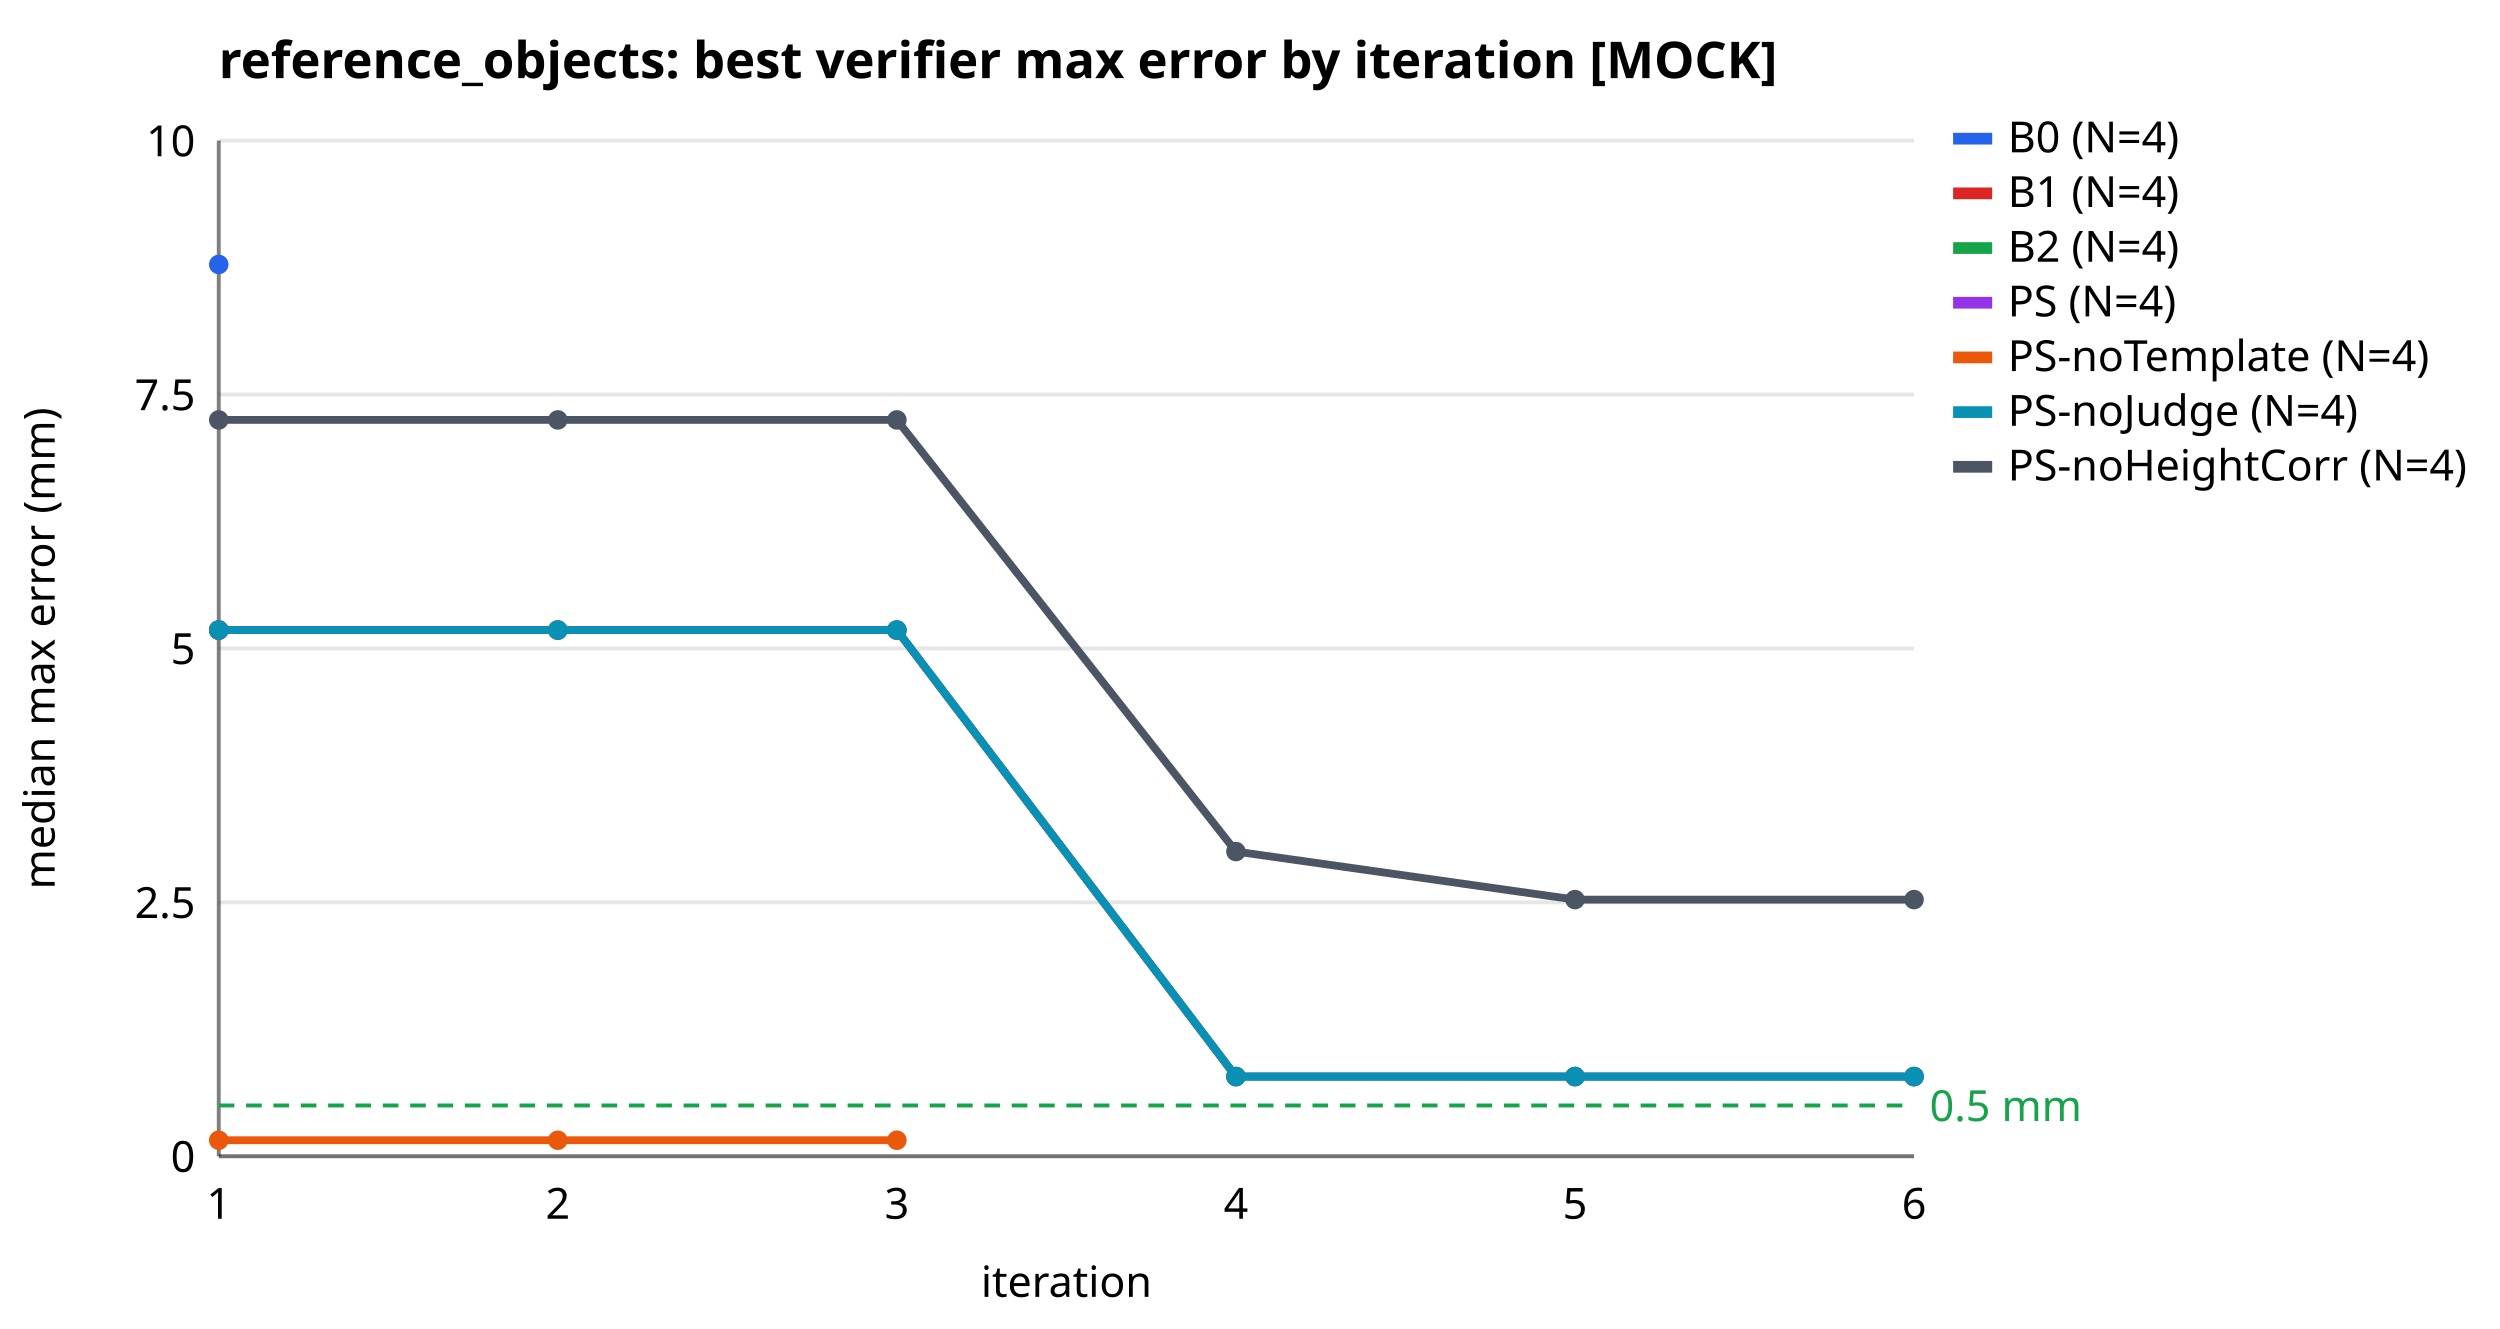
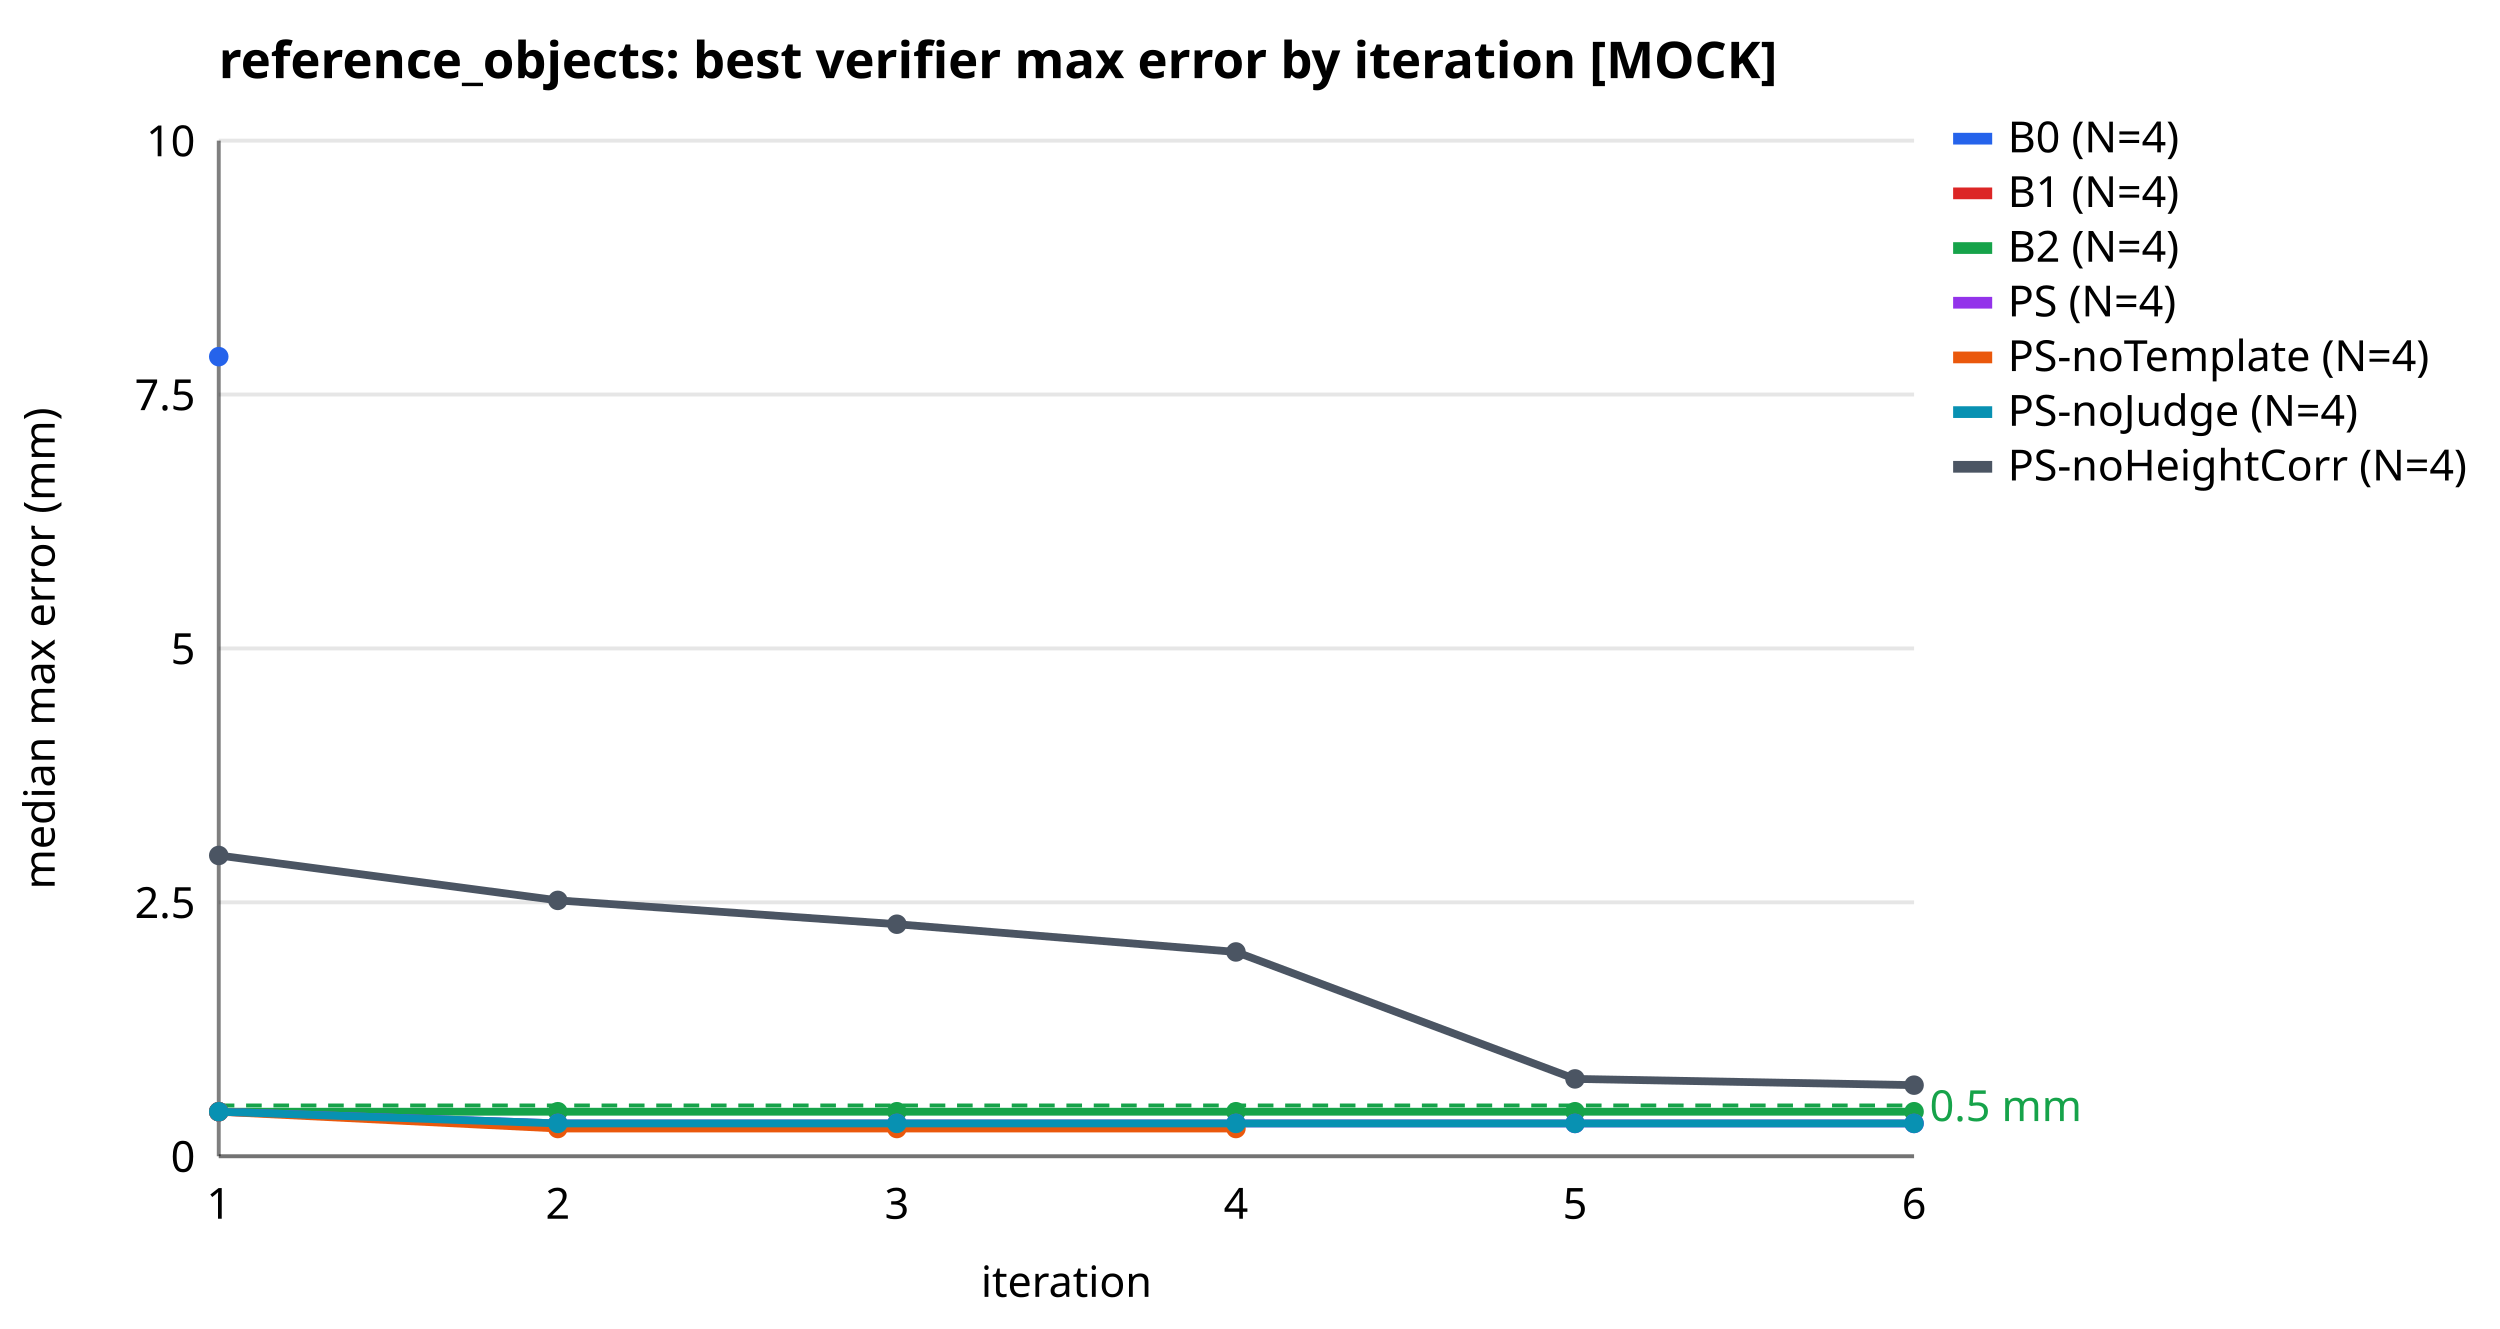
<svg xmlns="http://www.w3.org/2000/svg" viewBox="0 0 640 340" width="640" height="340" font-family="system-ui, sans-serif" font-size="11" fill="currentColor">
  <text x="56" y="20" font-size="13" font-weight="600">reference_objects: best verifier max error by iteration [MOCK]</text>
  <line x1="56" y1="296" x2="490" y2="296" stroke="currentColor" stroke-opacity="0.5" />
  <line x1="56" y1="36" x2="56" y2="296" stroke="currentColor" stroke-opacity="0.5" />
  <line x1="56" y1="296.0" x2="490" y2="296.0" stroke="currentColor" stroke-opacity="0.1" />
  <text x="50" y="300.0" text-anchor="end">0</text>
  <line x1="56" y1="231.0" x2="490" y2="231.0" stroke="currentColor" stroke-opacity="0.1" />
  <text x="50" y="235.0" text-anchor="end">2.5</text>
  <line x1="56" y1="166.0" x2="490" y2="166.0" stroke="currentColor" stroke-opacity="0.1" />
  <text x="50" y="170.0" text-anchor="end">5</text>
  <line x1="56" y1="101.0" x2="490" y2="101.0" stroke="currentColor" stroke-opacity="0.1" />
  <text x="50" y="105.0" text-anchor="end">7.5</text>
  <line x1="56" y1="36.0" x2="490" y2="36.0" stroke="currentColor" stroke-opacity="0.1" />
  <text x="50" y="40.0" text-anchor="end">10</text>
  <text x="56.0" y="312" text-anchor="middle">1</text>
  <text x="142.8" y="312" text-anchor="middle">2</text>
  <text x="229.6" y="312" text-anchor="middle">3</text>
  <text x="316.4" y="312" text-anchor="middle">4</text>
  <text x="403.2" y="312" text-anchor="middle">5</text>
  <text x="490.0" y="312" text-anchor="middle">6</text>
  <text x="273.0" y="332" text-anchor="middle">iteration</text>
  <text x="14" y="166.0" text-anchor="middle" transform="rotate(-90 14 166.0)">median max error (mm)</text>
  <line x1="56" y1="283.0" x2="490" y2="283.0" stroke="#16a34a" stroke-dasharray="4 3" />
  <text x="494" y="287.0" fill="#16a34a">0.5 mm</text>
-   <circle cx="56.0" cy="67.7" r="2.5" fill="#2563eb" />
+   <circle cx="56.0" cy="91.3" r="2.5" fill="#2563eb" />
  <rect x="500" y="34" width="10" height="3" fill="#2563eb" />
  <text x="514" y="39">B0 (N=4)</text>
-   <circle cx="56.0" cy="161.3" r="2.5" fill="#dc2626" />
+   <circle cx="56.0" cy="284.6" r="2.5" fill="#dc2626" />
  <rect x="500" y="48" width="10" height="3" fill="#dc2626" />
  <text x="514" y="53">B1 (N=4)</text>
-   <polyline fill="none" stroke="#16a34a" stroke-width="2" points="56.0,161.3 142.8,161.3 229.6,161.3 316.4,275.6 403.2,275.6 490.0,275.6" />
-   <circle cx="56.0" cy="161.3" r="2.5" fill="#16a34a" />
-   <circle cx="142.8" cy="161.3" r="2.5" fill="#16a34a" />
-   <circle cx="229.6" cy="161.3" r="2.5" fill="#16a34a" />
-   <circle cx="316.4" cy="275.6" r="2.5" fill="#16a34a" />
-   <circle cx="403.2" cy="275.6" r="2.5" fill="#16a34a" />
-   <circle cx="490.0" cy="275.6" r="2.5" fill="#16a34a" />
+   <polyline fill="none" stroke="#16a34a" stroke-width="2" points="56.0,284.6 142.8,284.6 229.6,284.6 316.4,284.6 403.2,284.6 490.0,284.6" />
+   <circle cx="56.0" cy="284.6" r="2.5" fill="#16a34a" />
+   <circle cx="142.8" cy="284.6" r="2.5" fill="#16a34a" />
+   <circle cx="229.6" cy="284.6" r="2.5" fill="#16a34a" />
+   <circle cx="316.4" cy="284.6" r="2.5" fill="#16a34a" />
+   <circle cx="403.2" cy="284.6" r="2.5" fill="#16a34a" />
+   <circle cx="490.0" cy="284.6" r="2.5" fill="#16a34a" />
  <rect x="500" y="62" width="10" height="3" fill="#16a34a" />
  <text x="514" y="67">B2 (N=4)</text>
-   <polyline fill="none" stroke="#9333ea" stroke-width="2" points="56.0,161.3 142.8,161.3 229.6,161.3 316.4,275.6 403.2,275.6 490.0,275.6" />
-   <circle cx="56.0" cy="161.3" r="2.5" fill="#9333ea" />
-   <circle cx="142.8" cy="161.3" r="2.5" fill="#9333ea" />
-   <circle cx="229.6" cy="161.3" r="2.5" fill="#9333ea" />
-   <circle cx="316.4" cy="275.6" r="2.5" fill="#9333ea" />
-   <circle cx="403.2" cy="275.6" r="2.5" fill="#9333ea" />
-   <circle cx="490.0" cy="275.6" r="2.5" fill="#9333ea" />
+   <polyline fill="none" stroke="#9333ea" stroke-width="2" points="56.0,284.6 142.8,287.6 229.6,287.6 316.4,287.6 403.2,287.6 490.0,287.6" />
+   <circle cx="56.0" cy="284.6" r="2.5" fill="#9333ea" />
+   <circle cx="142.8" cy="287.6" r="2.5" fill="#9333ea" />
+   <circle cx="229.6" cy="287.6" r="2.5" fill="#9333ea" />
+   <circle cx="316.4" cy="287.6" r="2.5" fill="#9333ea" />
+   <circle cx="403.2" cy="287.6" r="2.5" fill="#9333ea" />
+   <circle cx="490.0" cy="287.6" r="2.5" fill="#9333ea" />
  <rect x="500" y="76" width="10" height="3" fill="#9333ea" />
  <text x="514" y="81">PS (N=4)</text>
-   <polyline fill="none" stroke="#ea580c" stroke-width="2" points="56.0,291.9 142.8,291.9 229.6,291.9" />
-   <circle cx="56.0" cy="291.9" r="2.5" fill="#ea580c" />
-   <circle cx="142.8" cy="291.9" r="2.5" fill="#ea580c" />
-   <circle cx="229.6" cy="291.9" r="2.5" fill="#ea580c" />
+   <polyline fill="none" stroke="#ea580c" stroke-width="2" points="56.0,284.6 142.8,288.9 229.6,288.9 316.4,288.9" />
+   <circle cx="56.0" cy="284.6" r="2.5" fill="#ea580c" />
+   <circle cx="142.8" cy="288.9" r="2.5" fill="#ea580c" />
+   <circle cx="229.6" cy="288.9" r="2.5" fill="#ea580c" />
+   <circle cx="316.4" cy="288.9" r="2.5" fill="#ea580c" />
  <rect x="500" y="90" width="10" height="3" fill="#ea580c" />
  <text x="514" y="95">PS-noTemplate (N=4)</text>
-   <polyline fill="none" stroke="#0891b2" stroke-width="2" points="56.0,161.3 142.8,161.3 229.6,161.3 316.4,275.6 403.2,275.6 490.0,275.6" />
-   <circle cx="56.0" cy="161.3" r="2.5" fill="#0891b2" />
-   <circle cx="142.8" cy="161.3" r="2.5" fill="#0891b2" />
-   <circle cx="229.6" cy="161.3" r="2.5" fill="#0891b2" />
-   <circle cx="316.4" cy="275.6" r="2.5" fill="#0891b2" />
-   <circle cx="403.2" cy="275.6" r="2.5" fill="#0891b2" />
-   <circle cx="490.0" cy="275.6" r="2.5" fill="#0891b2" />
+   <polyline fill="none" stroke="#0891b2" stroke-width="2" points="56.0,284.6 142.8,287.6 229.6,287.6 316.4,287.6 403.2,287.6 490.0,287.6" />
+   <circle cx="56.0" cy="284.6" r="2.5" fill="#0891b2" />
+   <circle cx="142.8" cy="287.6" r="2.5" fill="#0891b2" />
+   <circle cx="229.6" cy="287.6" r="2.5" fill="#0891b2" />
+   <circle cx="316.4" cy="287.6" r="2.5" fill="#0891b2" />
+   <circle cx="403.2" cy="287.6" r="2.5" fill="#0891b2" />
+   <circle cx="490.0" cy="287.6" r="2.5" fill="#0891b2" />
  <rect x="500" y="104" width="10" height="3" fill="#0891b2" />
  <text x="514" y="109">PS-noJudge (N=4)</text>
-   <polyline fill="none" stroke="#4b5563" stroke-width="2" points="56.0,107.5 142.8,107.5 229.6,107.5 316.4,218.0 403.2,230.3 490.0,230.3" />
-   <circle cx="56.0" cy="107.5" r="2.5" fill="#4b5563" />
-   <circle cx="142.8" cy="107.5" r="2.5" fill="#4b5563" />
-   <circle cx="229.6" cy="107.5" r="2.5" fill="#4b5563" />
-   <circle cx="316.4" cy="218.0" r="2.5" fill="#4b5563" />
-   <circle cx="403.2" cy="230.3" r="2.5" fill="#4b5563" />
-   <circle cx="490.0" cy="230.3" r="2.5" fill="#4b5563" />
+   <polyline fill="none" stroke="#4b5563" stroke-width="2" points="56.0,219.0 142.8,230.5 229.6,236.6 316.4,243.7 403.2,276.2 490.0,277.8" />
+   <circle cx="56.0" cy="219.0" r="2.5" fill="#4b5563" />
+   <circle cx="142.8" cy="230.5" r="2.5" fill="#4b5563" />
+   <circle cx="229.6" cy="236.6" r="2.5" fill="#4b5563" />
+   <circle cx="316.4" cy="243.7" r="2.5" fill="#4b5563" />
+   <circle cx="403.2" cy="276.2" r="2.5" fill="#4b5563" />
+   <circle cx="490.0" cy="277.8" r="2.5" fill="#4b5563" />
  <rect x="500" y="118" width="10" height="3" fill="#4b5563" />
  <text x="514" y="123">PS-noHeightCorr (N=4)</text>
</svg>
